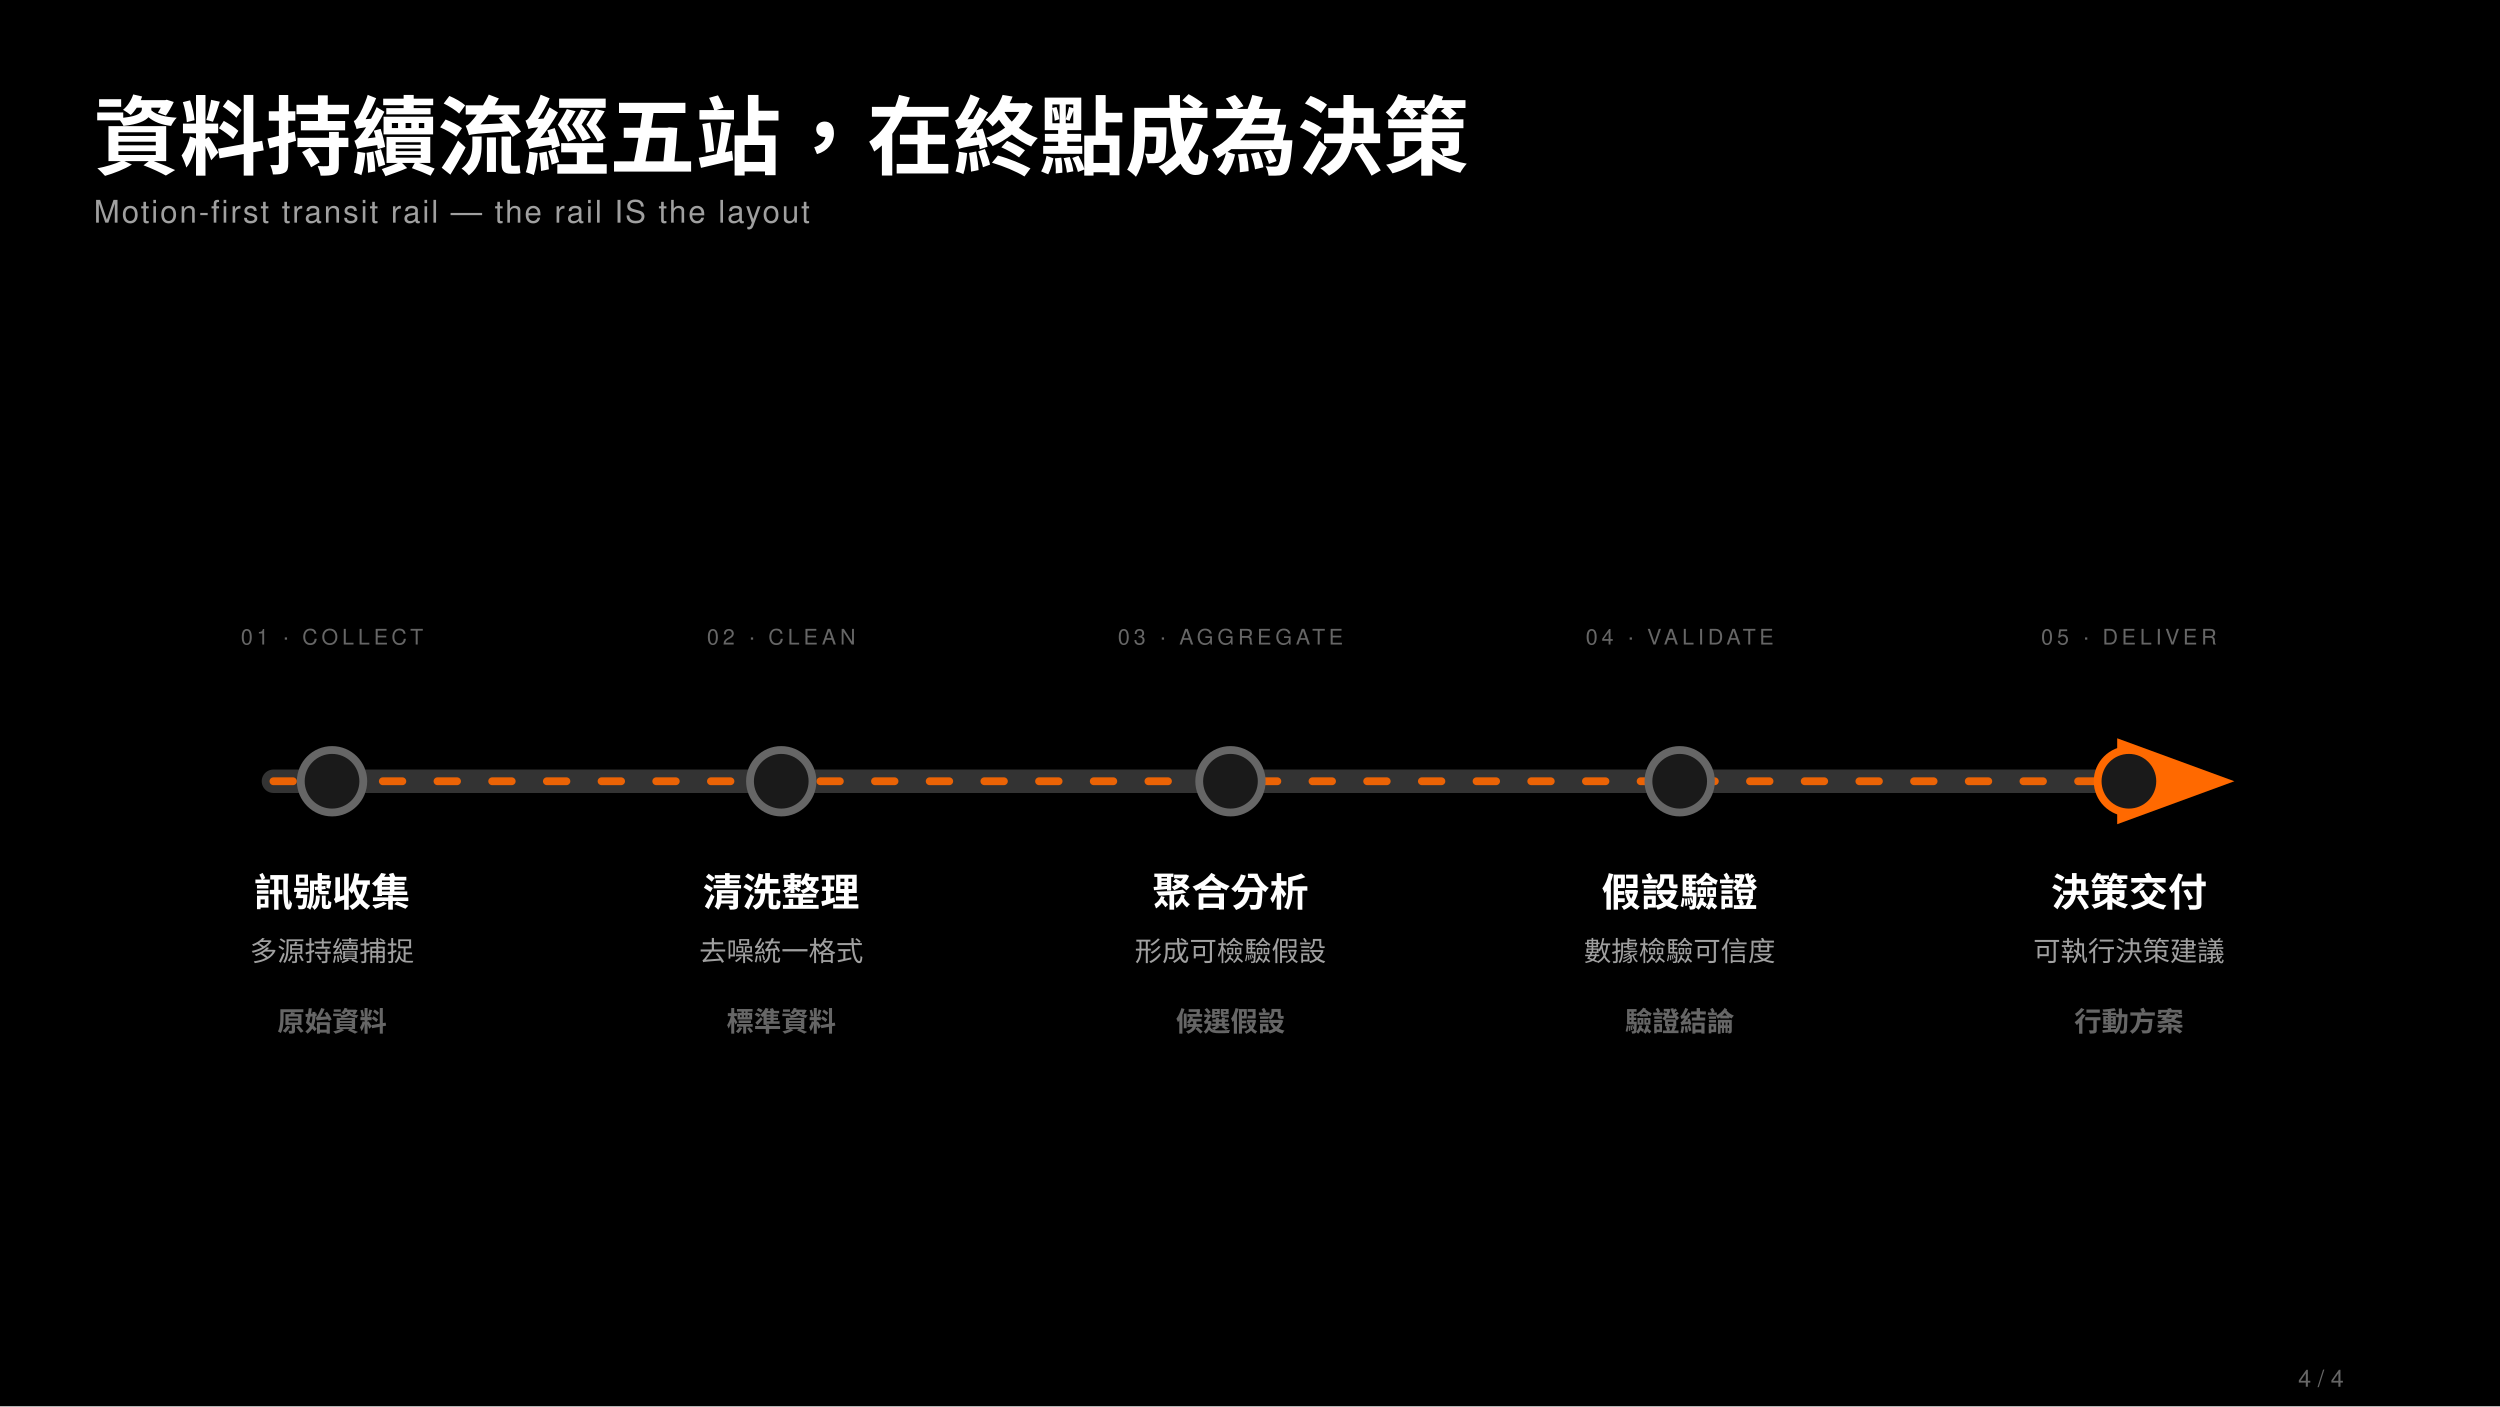
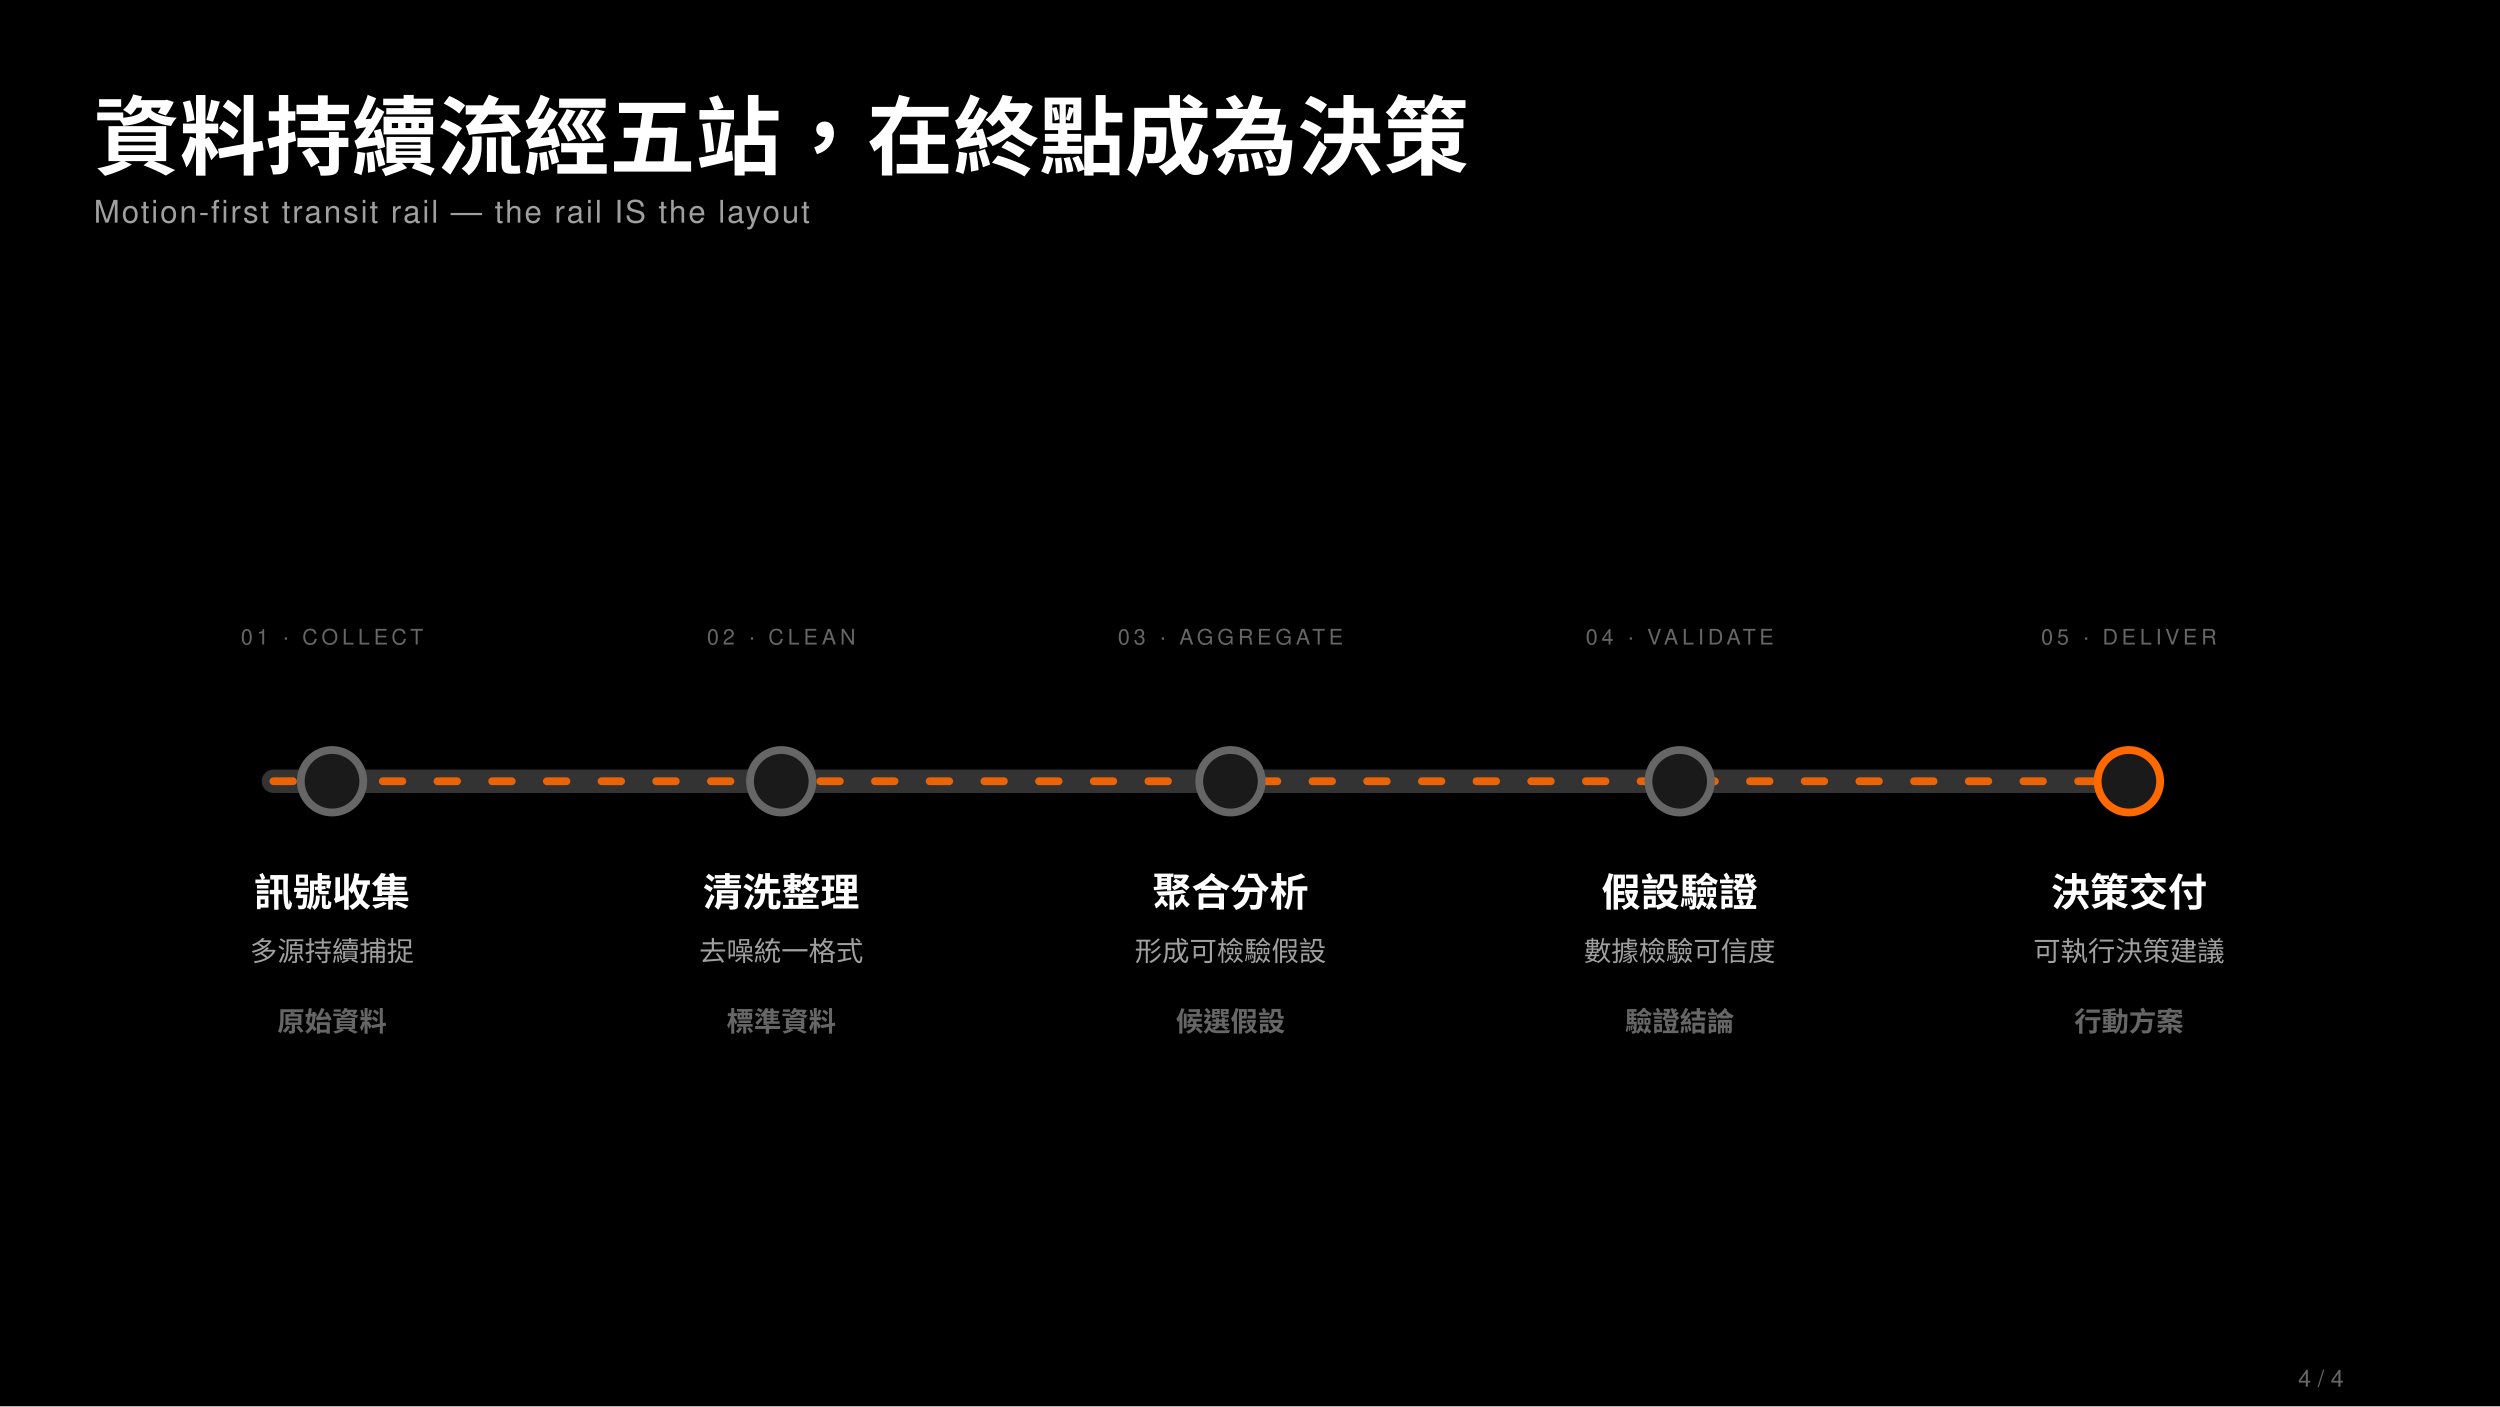
<svg xmlns="http://www.w3.org/2000/svg" viewBox="0 0 1280 720" width="1280" height="720" font-family="Helvetica, 'Helvetica Neue', Arial, 'PingFang TC', 'Microsoft JhengHei', 'Hiragino Sans', 'Noto Sans CJK TC', 'Noto Sans TC', sans-serif">
  <rect width="1280" height="720" fill="#000000" />
  <text x="48" y="86" font-size="44" font-weight="800" fill="#FFFFFF">資料持續流經五站，在終點成為決策</text>
  <text x="48" y="114" font-size="16" font-weight="500" fill="#A0A0A0" letter-spacing="1">
    Motion-first transit rail — the rail IS the layout
  </text>
  <line x1="140" y1="400" x2="1090" y2="400" stroke="#333333" stroke-width="12" stroke-linecap="round" />
-   <path d="M 1084 378 L 1144 400 L 1084 422 Z" fill="#FF6900" />
-   <line class="flow-anim" x1="140" y1="400" x2="1078" y2="400" stroke="#FF6900" stroke-width="4" stroke-linecap="round" stroke-dasharray="10 18" stroke-opacity="0.9" />
+   <line class="flow-anim" x1="140" y1="400" x2="1086" y2="400" stroke="#FF6900" stroke-width="4" stroke-linecap="round" stroke-dasharray="10 18" stroke-opacity="0.9" />
  <g>
    <text x="170" y="330" font-size="11" font-weight="500" fill="#666666" letter-spacing="2" text-anchor="middle">01 · COLLECT</text>
    <circle cx="170" cy="400" r="16" fill="#1A1A1A" stroke="#666666" stroke-width="4" />
    <text x="170" y="464" font-size="20" font-weight="700" fill="#FFFFFF" text-anchor="middle">訊號收集</text>
    <text x="170" y="492" font-size="14" fill="#A0A0A0" text-anchor="middle">多源持續捕捉</text>
    <text x="170" y="528" font-size="14" font-weight="600" fill="#666666" text-anchor="middle">原始資料</text>
  </g>
  <g>
    <text x="400" y="330" font-size="11" font-weight="500" fill="#666666" letter-spacing="2" text-anchor="middle">02 · CLEAN</text>
    <circle cx="400" cy="400" r="16" fill="#1A1A1A" stroke="#666666" stroke-width="4" />
    <text x="400" y="464" font-size="20" font-weight="700" fill="#FFFFFF" text-anchor="middle">清洗整理</text>
    <text x="400" y="492" font-size="14" fill="#A0A0A0" text-anchor="middle">去噪統一格式</text>
    <text x="400" y="528" font-size="14" font-weight="600" fill="#666666" text-anchor="middle">標準資料</text>
  </g>
  <g>
    <text x="630" y="330" font-size="11" font-weight="500" fill="#666666" letter-spacing="2" text-anchor="middle">03 · AGGREGATE</text>
    <circle cx="630" cy="400" r="16" fill="#1A1A1A" stroke="#666666" stroke-width="4" />
    <text x="630" y="464" font-size="20" font-weight="700" fill="#FFFFFF" text-anchor="middle">聚合分析</text>
    <text x="630" y="492" font-size="14" fill="#A0A0A0" text-anchor="middle">形成可檢驗假設</text>
    <text x="630" y="528" font-size="14" font-weight="600" fill="#666666" text-anchor="middle">候選假設</text>
  </g>
  <g>
    <text x="860" y="330" font-size="11" font-weight="500" fill="#666666" letter-spacing="2" text-anchor="middle">04 · VALIDATE</text>
    <circle cx="860" cy="400" r="16" fill="#1A1A1A" stroke="#666666" stroke-width="4" />
    <text x="860" y="464" font-size="20" font-weight="700" fill="#FFFFFF" text-anchor="middle">假設驗證</text>
    <text x="860" y="492" font-size="14" fill="#A0A0A0" text-anchor="middle">數據檢驗可信度</text>
    <text x="860" y="528" font-size="14" font-weight="600" fill="#666666" text-anchor="middle">驗證結論</text>
  </g>
  <g>
    <text x="1090" y="330" font-size="11" font-weight="500" fill="#666666" letter-spacing="2" text-anchor="middle">05 · DELIVER</text>
    <circle cx="1090" cy="400" r="16" fill="#1A1A1A" stroke="#FF6900" stroke-width="4" />
    <text x="1090" y="464" font-size="20" font-weight="700" fill="#FFFFFF" text-anchor="middle">決策交付</text>
    <text x="1090" y="492" font-size="14" fill="#A0A0A0" text-anchor="middle">可執行決策建議</text>
    <text x="1090" y="528" font-size="14" font-weight="600" fill="#666666" text-anchor="middle">行動方案</text>
  </g>
  <text x="1200" y="710" font-size="12" fill="#666666" text-anchor="end">4 / 4</text>
</svg>
